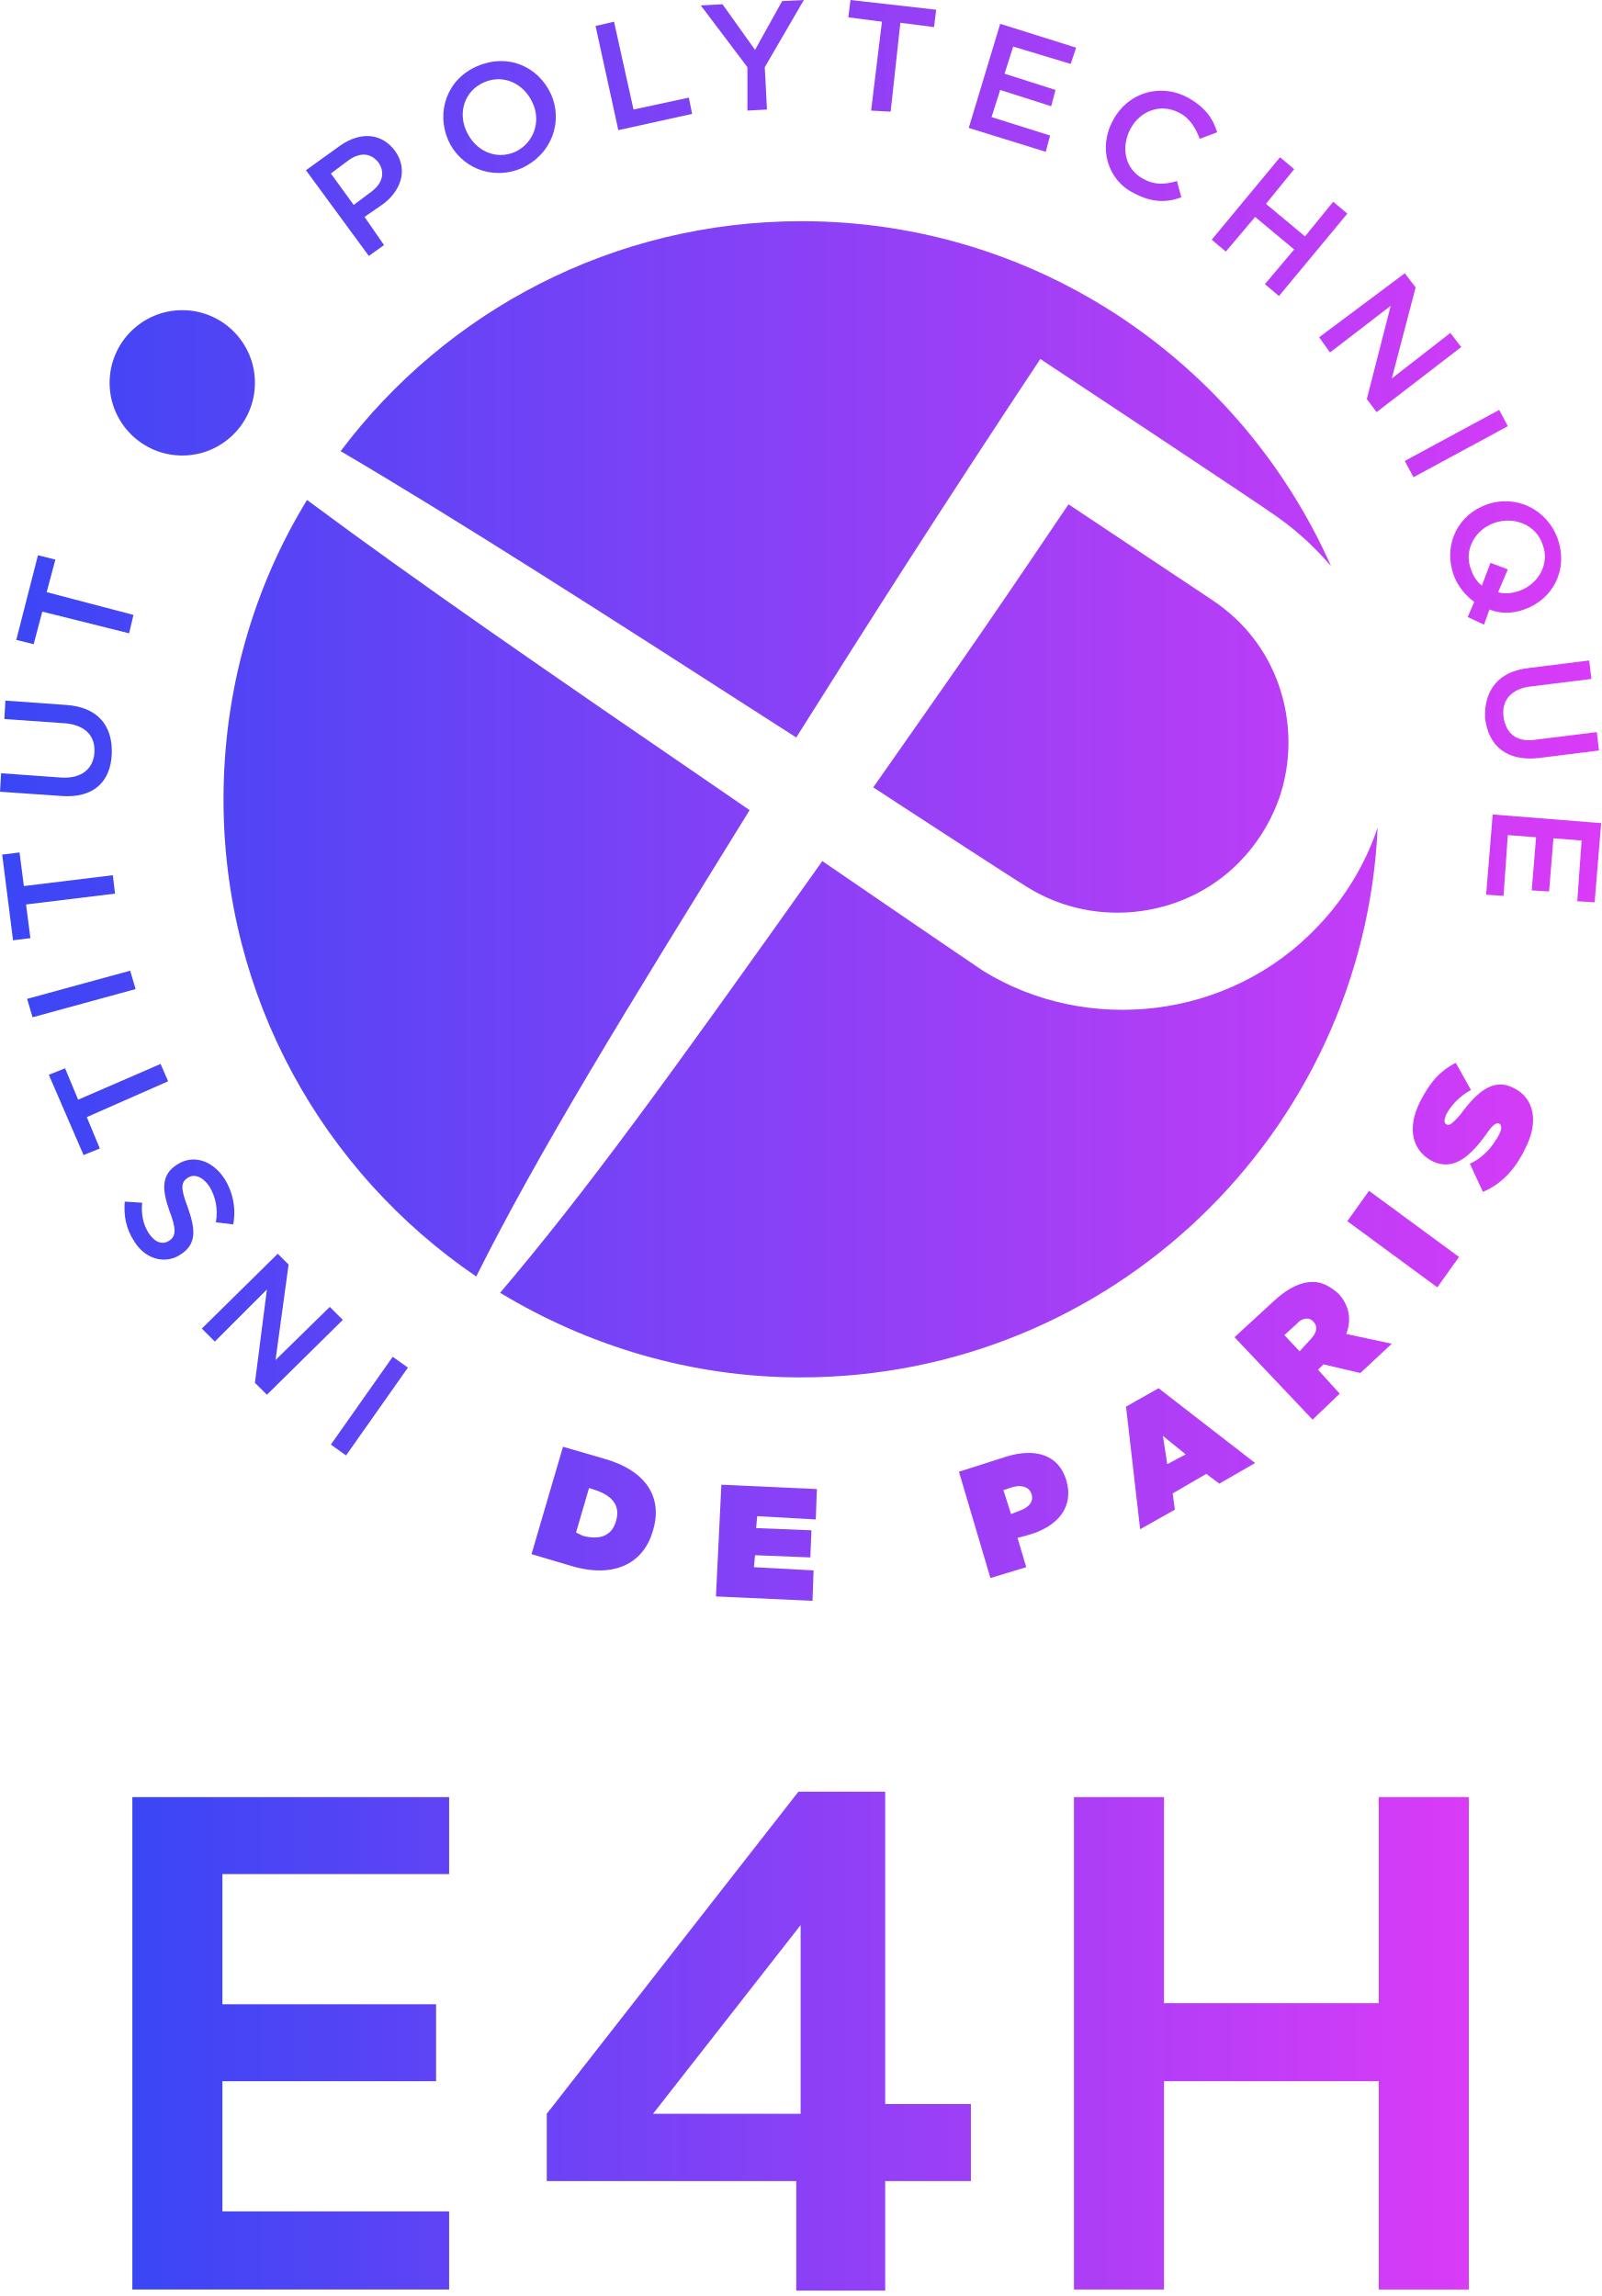
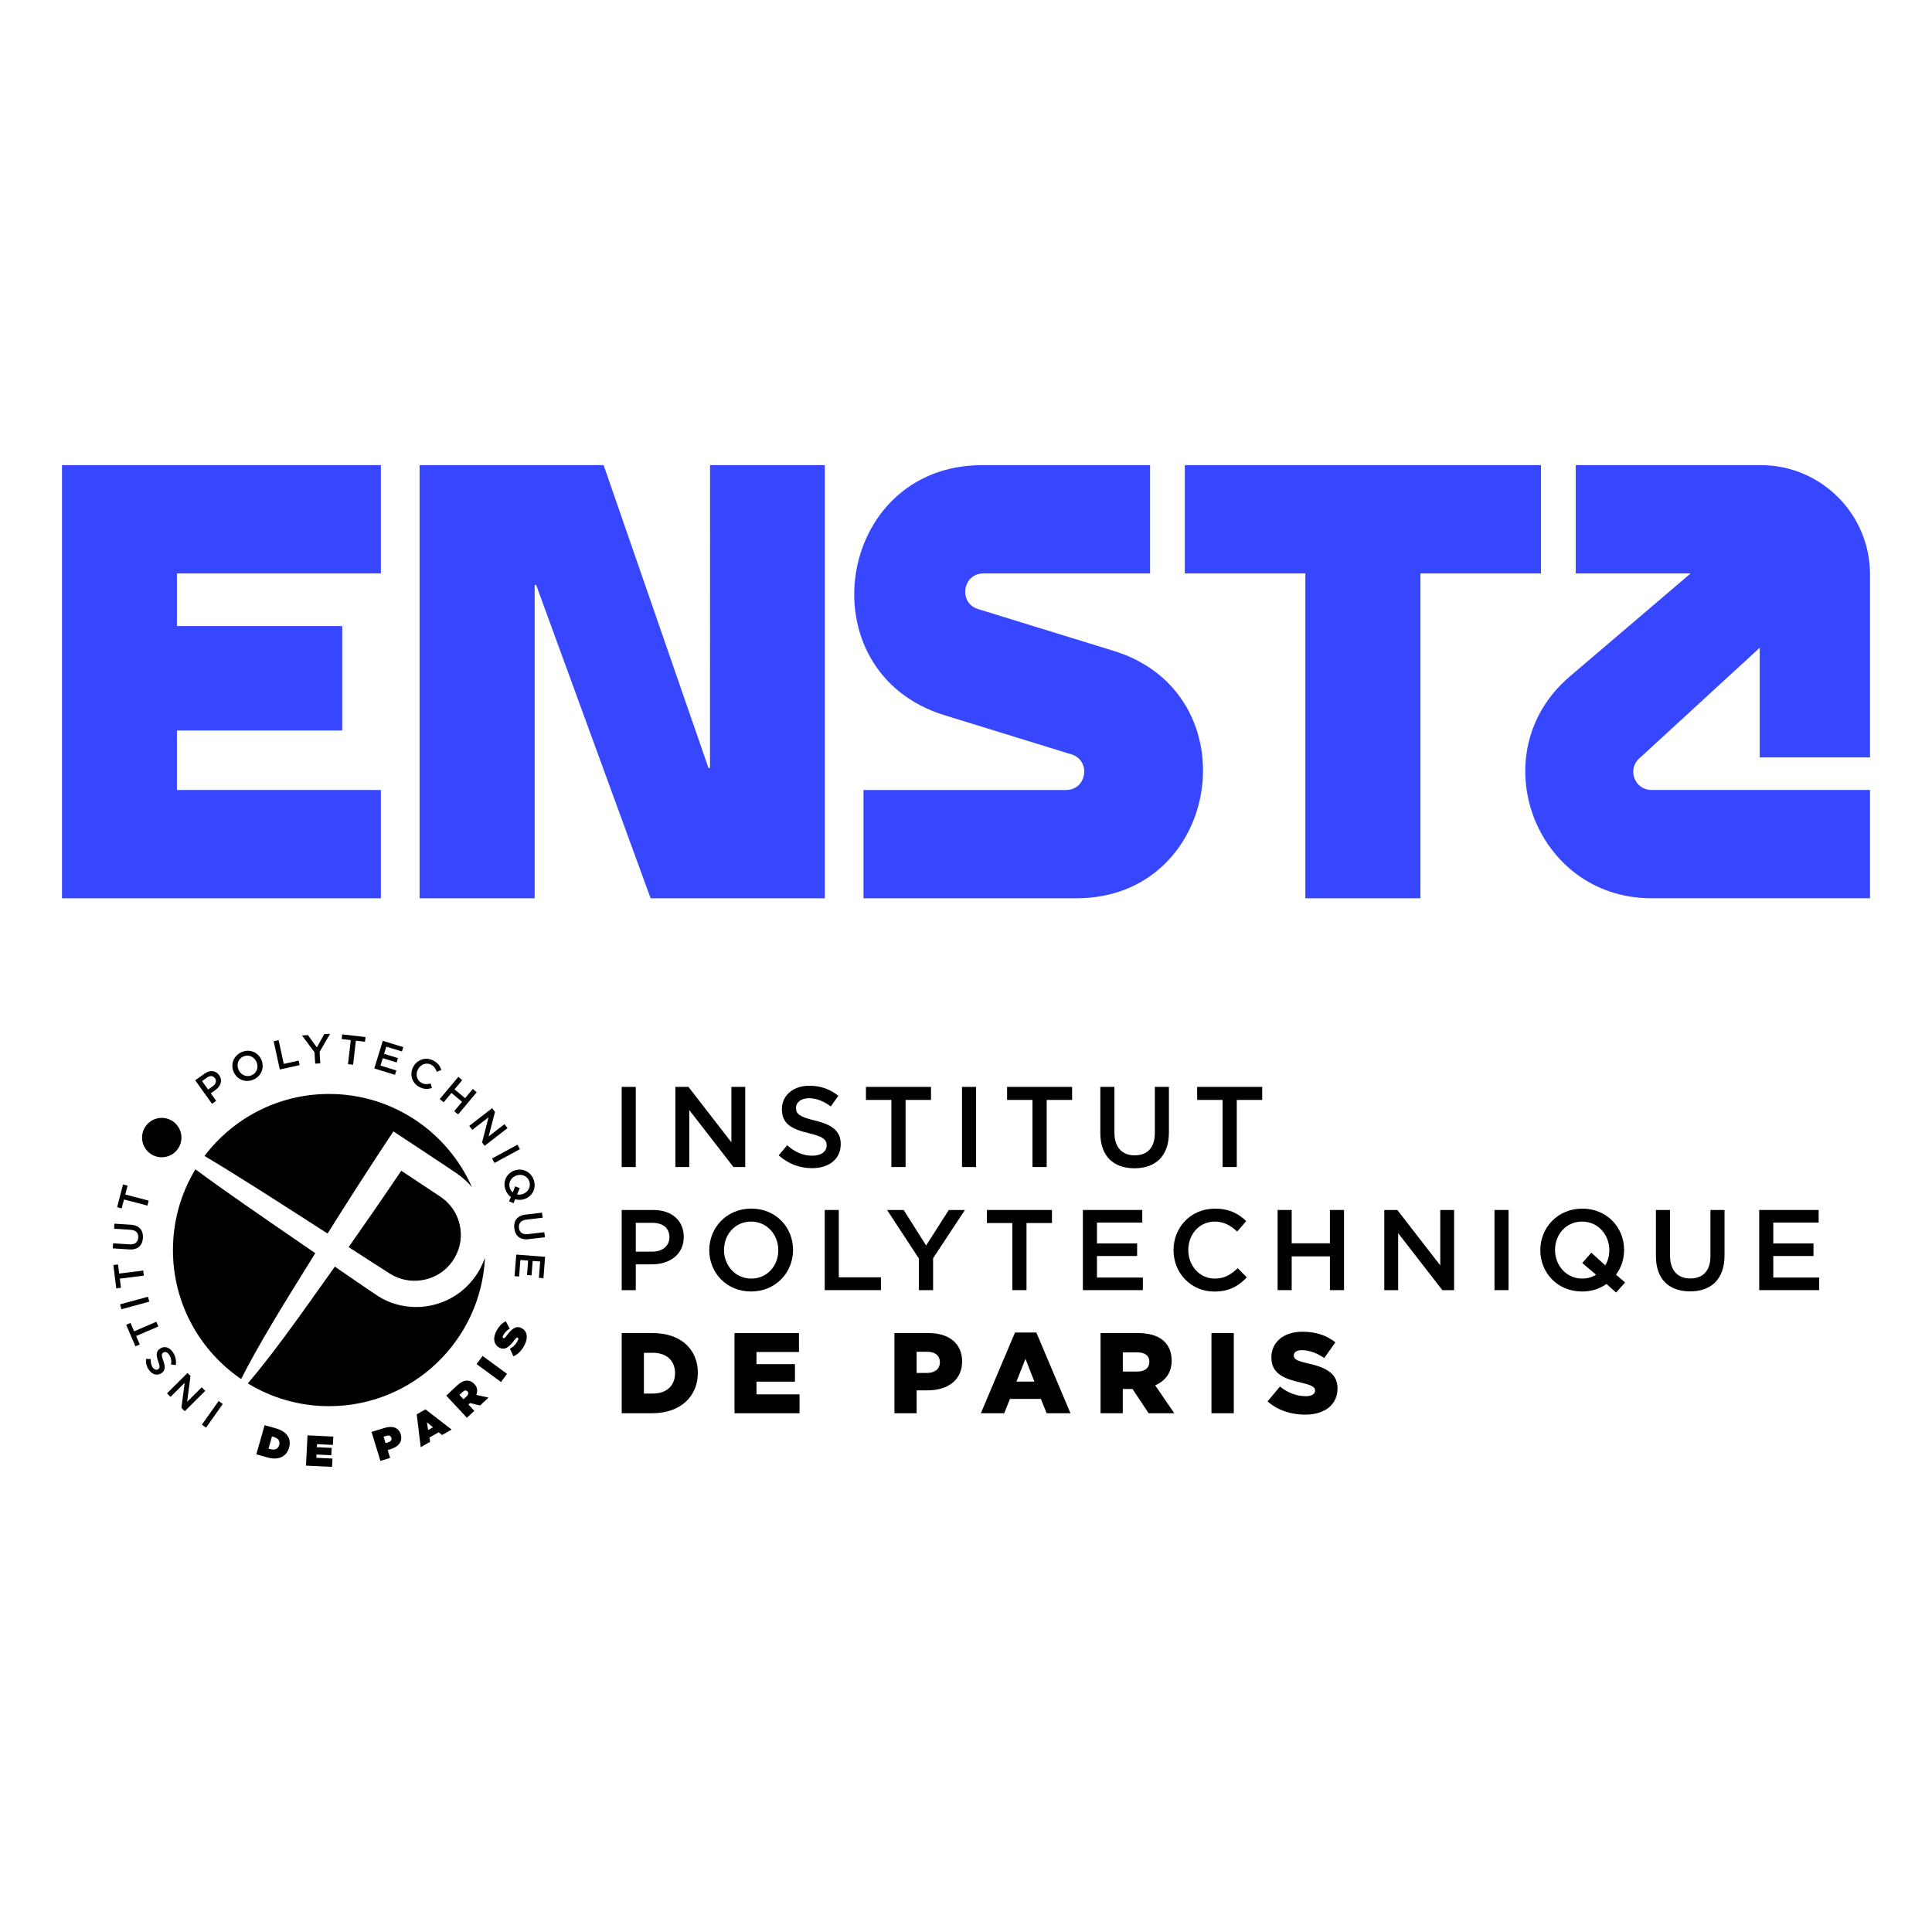
- <svg xmlns="http://www.w3.org/2000/svg" xmlns:xlink="http://www.w3.org/1999/xlink" width="39.054mm" height="56.012mm" viewBox="0 0 39.054 56.012" version="1.1" id="svg1" xml:space="preserve">
-   <defs id="defs1">
-     <linearGradient id="linearGradient8">
-       <stop style="stop-color:#3a46f5;stop-opacity:1;" offset="0" id="stop5" />
-       <stop style="stop-color:#da3bf7;stop-opacity:1;" offset="1" id="stop8" />
-     </linearGradient>
-     <linearGradient id="linearGradient1">
-       <stop style="stop-color:#3a46f5;stop-opacity:1;" offset="0" id="stop1" />
-       <stop style="stop-color:#da3bf7;stop-opacity:1;" offset="1" id="stop4" />
-     </linearGradient>
-     <linearGradient id="linearGradient2-1">
-       <stop style="stop-color:#170f39;stop-opacity:1;" offset="0" id="stop2" />
-       <stop style="stop-color:#3a46f5;stop-opacity:1;" offset="1" id="stop3" />
-     </linearGradient>
-     <linearGradient id="linearGradient7">
-       <stop style="stop-color:#3a46f5;stop-opacity:1;" offset="0" id="stop6" />
-       <stop style="stop-color:#da3bf7;stop-opacity:1;" offset="1" id="stop7" />
-     </linearGradient>
-     <linearGradient xlink:href="#linearGradient1" id="linearGradient4" x1="-545.171" y1="110.487" x2="-397.567" y2="110.487" gradientUnits="userSpaceOnUse" />
-     <linearGradient xlink:href="#linearGradient8" id="linearGradient5" x1="-584.32" y1="250.887" x2="-461.117" y2="250.887" gradientUnits="userSpaceOnUse" />
-   </defs>
-   <g id="g1" transform="matrix(0.2645833,0,0,0.2645833,157.8294,-16.5862)">
-     <g id="g2" transform="translate(-51.34934,26)" style="fill:url(#linearGradient4);fill-opacity:1">
-       <path id="path1" d="m -476.067,111.385 c -20,-13.697 -30.703,-21.099 -40.801,-28.599 -4.901,8 -7.699,17.5 -7.699,27.599 0,18.303 9.199,34.401 23.297,44 5.801,-11.599 13.703,-24.401 25.203,-43 z" style="fill:url(#linearGradient4);fill-opacity:1;fill-rule:nonzero;stroke:none;stroke-width:1.333" />
-       <path id="path2" d="m -423.671,122.083 c -8.197,8.704 -21.396,10 -30.896,4.105 -1.801,-1.204 -14.801,-10.105 -14.801,-10.105 -14.401,20.303 -21.803,30.501 -29.699,39.803 8.099,4.901 17.599,7.803 27.699,7.803 28.599,0 51.9,-22.5 53.197,-50.704 -1.099,3.303 -3,6.5 -5.5,9.099 z" style="fill:url(#linearGradient4);fill-opacity:1;fill-rule:nonzero;stroke:none;stroke-width:1.333" />
-       <path id="path3" d="m -433.468,91.984 c -1.801,-1.197 -13.203,-8.796 -13.203,-8.796 -9.297,13.796 -10.797,15.796 -18,26.099 0,0 12.401,8.099 14.203,9.197 6.401,4 15,2.803 20,-2.796 1.901,-2.104 3.297,-4.803 3.797,-7.605 1,-5.197 -0.599,-12 -6.797,-16.099 z" style="fill:url(#linearGradient4);fill-opacity:1;fill-rule:nonzero;stroke:none;stroke-width:1.333" />
-       <path id="path4" d="m -471.77,104.688 c 6.801,-10.803 12.901,-20.401 22.5,-34.901 0,0 20.099,13.296 21.901,14.599 2.099,1.5 3.599,3 4.9,4.5 -8.301,-18.697 -27,-31.803 -48.801,-31.803 -17.401,0 -32.797,8.303 -42.5,21.204 10.703,6.297 23.5,14.5 42,26.401 z" style="fill:url(#linearGradient4);fill-opacity:1;fill-rule:nonzero;stroke:none;stroke-width:1.333" />
-       <path id="path5" d="m -521.671,71.984 c 0,3.704 -3,6.704 -6.697,6.704 -3.699,0 -6.699,-3 -6.699,-6.704 0,-3.697 3,-6.697 6.699,-6.697 3.697,0 6.697,3 6.697,6.697 z" style="fill:url(#linearGradient4);fill-opacity:1;fill-rule:nonzero;stroke:none;stroke-width:1.333" />
-       <path id="path6" d="m -516.968,52.385 3.199,-2.303 c 1.901,-1.296 3.801,-1.099 5,0.501 1.301,1.801 0.5,3.801 -1.199,5 l -1.599,1.104 1.797,2.599 -1.401,1 z m 6,2 c 1.1,-0.801 1.297,-1.801 0.699,-2.697 -0.699,-0.901 -1.699,-1 -2.797,-0.204 l -1.604,1.204 2.104,2.896 z" style="fill:url(#linearGradient4);fill-opacity:1;fill-rule:nonzero;stroke:none;stroke-width:1.333" />
-       <path id="path7" d="m -503.868,49.584 c -1.1,-2.6 -0.1,-5.6 2.697,-6.797 2.803,-1.203 5.604,0 6.803,2.599 1.099,2.5 0.099,5.5 -2.699,6.803 -2.801,1.197 -5.703,-0.105 -6.801,-2.604 z m 7.801,-3.396 c -0.801,-1.803 -2.703,-2.704 -4.5,-1.901 -1.801,0.796 -2.401,2.796 -1.604,4.5 0.803,1.797 2.703,2.697 4.5,1.901 1.703,-0.803 2.401,-2.803 1.604,-4.5 z" style="fill:url(#linearGradient4);fill-opacity:1;fill-rule:nonzero;stroke:none;stroke-width:1.333" />
-       <path id="path8" d="m -490.27,39.083 1.703,-0.395 1.797,8.099 5.099,-1.099 0.303,1.5 -6.803,1.5 z" style="fill:url(#linearGradient4);fill-opacity:1;fill-rule:nonzero;stroke:none;stroke-width:1.333" />
-       <path id="path9" d="m -476.27,42.885 -4.297,-5.697 2,-0.105 3,4.204 2.5,-4.5 2,-0.099 -3.604,6.197 0.203,3.901 -1.801,0.099 z" style="fill:url(#linearGradient4);fill-opacity:1;fill-rule:nonzero;stroke:none;stroke-width:1.333" />
-       <path id="path10" d="m -463.868,38.688 -3.1,-0.401 0.199,-1.599 7.901,0.896 -0.199,1.604 -3.104,-0.401 -0.896,8.197 -1.801,-0.099 z" style="fill:url(#linearGradient4);fill-opacity:1;fill-rule:nonzero;stroke:none;stroke-width:1.333" />
-       <path id="path11" d="m -452.968,38.885 7,2.197 -0.5,1.501 -5.301,-1.6 -0.797,2.5 4.699,1.5 -0.401,1.5 -4.699,-1.5 -0.801,2.5 5.401,1.704 -0.401,1.5 -7.099,-2.204 z" style="fill:url(#linearGradient4);fill-opacity:1;fill-rule:nonzero;stroke:none;stroke-width:1.333" />
-       <path id="path12" d="m -442.567,47.787 c 1.297,-2.5 4.297,-3.5 6.896,-2.099 1.604,0.896 2.303,1.896 2.703,3.197 l -1.599,0.599 c -0.401,-1 -0.901,-1.9 -1.901,-2.401 -1.703,-0.895 -3.599,-0.197 -4.5,1.501 -0.9,1.703 -0.5,3.703 1.199,4.604 1.099,0.599 2,0.5 3.099,0.197 l 0.401,1.5 c -1.401,0.5 -2.699,0.5 -4.401,-0.401 -2.396,-1.197 -3.297,-4.197 -1.896,-6.697 z" style="fill:url(#linearGradient4);fill-opacity:1;fill-rule:nonzero;stroke:none;stroke-width:1.333" />
-       <path id="path13" d="m -427.171,51.188 1.303,1.099 -2.6,3.197 3.6,3 2.599,-3.197 1.301,1.099 -6.301,7.599 -1.297,-1.099 2.699,-3.197 -3.6,-3 -2.703,3.197 -1.297,-1.099 z" style="fill:url(#linearGradient4);fill-opacity:1;fill-rule:nonzero;stroke:none;stroke-width:1.333" />
-       <path id="path14" d="m -415.671,61.885 1,1.303 -2.197,8.396 5.4,-4.199 1,1.303 -7.801,6 -0.901,-1.204 2.203,-8.599 -5.599,4.303 -1,-1.401 z" style="fill:url(#linearGradient4);fill-opacity:1;fill-rule:nonzero;stroke:none;stroke-width:1.333" />
-       <path id="path15" d="m -406.968,74.484 0.797,1.5 -8.697,4.704 -0.803,-1.5 z" style="fill:url(#linearGradient4);fill-opacity:1;fill-rule:nonzero;stroke:none;stroke-width:1.333" />
-       <path id="path16" d="m -409.27,92.188 c -0.797,-0.604 -1.5,-1.401 -1.901,-2.5 -1,-2.901 0.5,-5.605 3.104,-6.5 2.599,-0.901 5.5,0.396 6.5,3.197 1,2.901 -0.5,5.599 -3.104,6.5 -1.099,0.401 -2.197,0.401 -3.197,0 l -0.5,1.401 -1.5,-0.703 z m 0.703,-1.5 0.797,-2.104 1.599,0.604 -0.896,2.099 c 0.599,0.197 1.297,0.099 1.896,-0.099 1.803,-0.604 2.901,-2.5 2.203,-4.303 -0.599,-1.803 -2.599,-2.599 -4.4,-2 -1.803,0.599 -2.901,2.5 -2.199,4.303 0.199,0.599 0.5,1.099 1,1.5 z" style="fill:url(#linearGradient4);fill-opacity:1;fill-rule:nonzero;stroke:none;stroke-width:1.333" />
-       <path id="path17" d="m -404.27,98.287 5.599,-0.703 0.203,1.703 -5.599,0.697 c -1.801,0.204 -2.703,1.303 -2.5,2.803 0.199,1.5 1.199,2.401 3,2.099 l 5.599,-0.697 0.199,1.697 -5.599,0.699 c -2.901,0.301 -4.6,-1.1 -4.901,-3.699 -0.099,-2.5 1.203,-4.301 4,-4.599 z" style="fill:url(#linearGradient4);fill-opacity:1;fill-rule:nonzero;stroke:none;stroke-width:1.333" />
-       <path id="path18" d="m -397.567,112.584 -0.604,7.301 -1.599,-0.099 0.401,-5.599 -2.6,-0.204 -0.4,4.901 -1.6,-0.099 0.401,-4.901 -2.604,-0.197 -0.396,5.599 -1.604,-0.099 0.604,-7.401 z" style="fill:url(#linearGradient4);fill-opacity:1;fill-rule:nonzero;stroke:none;stroke-width:1.333" />
-       <path id="path19" d="m -513.27,170.885 -1.401,-1 5.703,-8.099 1.401,1 z" style="fill:url(#linearGradient4);fill-opacity:1;fill-rule:nonzero;stroke:none;stroke-width:1.333" />
-       <path id="path20" d="m -520.567,165.287 -1.104,-1.099 1.104,-8.604 -4.801,4.801 -1.199,-1.197 7,-6.901 1,1 -1.203,8.796 5,-4.895 1.203,1.197 z" style="fill:url(#linearGradient4);fill-opacity:1;fill-rule:nonzero;stroke:none;stroke-width:1.333" />
-       <path id="path21" d="m -523.671,149.584 -1.599,-0.199 c 0.203,-1.197 0,-2.303 -0.599,-3.303 -0.6,-0.895 -1.401,-1.197 -2,-0.796 -0.6,0.401 -0.699,0.901 0,2.697 0.697,2 0.9,3.401 -0.699,4.401 -1.401,0.901 -3.203,0.401 -4.203,-1.197 -0.797,-1.204 -1,-2.401 -0.901,-3.704 l 1.604,0.1 c -0.104,1.104 0.099,2 0.599,2.801 0.6,0.901 1.297,1.099 1.901,0.697 0.599,-0.395 0.699,-1 0,-2.796 -0.703,-2 -0.703,-3.303 0.699,-4.204 1.5,-1 3.301,-0.395 4.4,1.303 0.699,1.099 1.1,2.599 0.797,4.199 z" style="fill:url(#linearGradient4);fill-opacity:1;fill-rule:nonzero;stroke:none;stroke-width:1.333" />
-       <path id="path22" d="m -537.171,139.688 1.203,2.896 -1.5,0.604 -3.203,-7.401 1.5,-0.599 1.203,2.895 7.6,-3.296 0.697,1.599 z" style="fill:url(#linearGradient4);fill-opacity:1;fill-rule:nonzero;stroke:none;stroke-width:1.333" />
-       <path id="path23" d="m -542.171,130.484 -0.5,-1.697 9.5,-2.599 0.5,1.697 z" style="fill:url(#linearGradient4);fill-opacity:1;fill-rule:nonzero;stroke:none;stroke-width:1.333" />
-       <path id="path24" d="m -542.77,120.083 0.401,3.105 -1.6,0.197 -1,-7.901 1.6,-0.197 0.4,3.099 8.199,-1 0.203,1.697 z" style="fill:url(#linearGradient4);fill-opacity:1;fill-rule:nonzero;stroke:none;stroke-width:1.333" />
-       <path id="path25" d="m -539.468,110.083 -5.703,-0.395 0.104,-1.704 5.599,0.401 c 1.797,0.099 2.901,-0.801 3,-2.303 0.1,-1.499 -0.801,-2.499 -2.599,-2.697 l -5.703,-0.401 0.099,-1.697 5.604,0.401 c 2.896,0.197 4.297,1.896 4.199,4.5 -0.1,2.599 -1.699,4.099 -4.6,3.895 z" style="fill:url(#linearGradient4);fill-opacity:1;fill-rule:nonzero;stroke:none;stroke-width:1.333" />
-       <path id="path26" d="m -541.27,93.083 -0.797,3 -1.604,-0.395 2,-7.803 1.604,0.401 -0.801,3 8,2.099 -0.401,1.697 z" style="fill:url(#linearGradient4);fill-opacity:1;fill-rule:nonzero;stroke:none;stroke-width:1.333" />
-       <path id="path27" d="m -493.27,170.083 3.801,1.105 c 3.901,1.099 5.401,3.599 4.5,6.599 -0.801,2.901 -3.4,4.5 -7.5,3.296 l -3.703,-1.099 z m 1.801,8.204 c 1.5,0.401 2.699,0.099 3.1,-1.401 0.4,-1.401 -0.401,-2.301 -1.901,-2.803 l -0.599,-0.197 -1.199,4.099 z" style="fill:url(#linearGradient4);fill-opacity:1;fill-rule:nonzero;stroke:none;stroke-width:1.333" />
-       <path id="path28" d="m -478.671,173.584 8.803,0.4 -0.1,2.803 -5.4,-0.303 -0.1,1.1 5.1,0.203 -0.1,2.5 -5.099,-0.204 -0.104,1.105 5.5,0.296 -0.099,2.803 -8.901,-0.401 z" style="fill:url(#linearGradient4);fill-opacity:1;fill-rule:nonzero;stroke:none;stroke-width:1.333" />
-       <path id="path29" d="m -456.77,172.385 4.401,-1.401 c 2.599,-0.796 4.801,-0.197 5.5,2.204 0.697,2.396 -0.699,4.197 -3.401,5 l -1.099,0.296 0.801,2.704 -3.301,1 z m 5.599,3.599 c 0.803,-0.296 1.303,-0.796 1.104,-1.5 -0.203,-0.697 -0.901,-0.9 -1.703,-0.697 l -0.901,0.296 0.703,2.204 z" style="fill:url(#linearGradient4);fill-opacity:1;fill-rule:nonzero;stroke:none;stroke-width:1.333" />
-       <path id="path30" d="m -441.368,166.385 3,-1.697 8.9,6.896 -3.301,1.9 -1.199,-0.9 -3.099,1.801 0.199,1.5 -3.199,1.803 z m 5.5,4.401 -2.1,-1.704 0.401,2.605 z" style="fill:url(#linearGradient4);fill-opacity:1;fill-rule:nonzero;stroke:none;stroke-width:1.333" />
-       <path id="path31" d="m -431.368,159.984 3.697,-3.4 c 1.303,-1.199 2.5,-1.699 3.5,-1.699 0.901,0 1.604,0.401 2.401,1.099 1,1.099 1.203,2.401 0.703,3.704 l 4.199,0.896 -2.901,2.703 -3.401,-0.803 -0.5,0.5 2,2.204 -2.5,2.396 z m 7,0.204 c 0.599,-0.604 0.697,-1.204 0.301,-1.604 -0.401,-0.501 -1.104,-0.396 -1.604,0.203 l -1.099,1 1.401,1.5 z" style="fill:url(#linearGradient4);fill-opacity:1;fill-rule:nonzero;stroke:none;stroke-width:1.333" />
-       <path id="path32" d="m -420.968,149.287 2,-2.803 8.297,6.1 -2,2.801 z" style="fill:url(#linearGradient4);fill-opacity:1;fill-rule:nonzero;stroke:none;stroke-width:1.333" />
-       <path id="path33" d="m -408.468,146.584 -1.203,-2.6 c 1.303,-0.599 2.104,-1.599 2.703,-2.697 0.297,-0.599 0.199,-0.901 0,-1 -0.301,-0.099 -0.599,0.099 -1.203,1 -1.396,1.901 -2.896,3.401 -4.896,2.5 -1.801,-0.901 -2.5,-2.901 -1.203,-5.5 0.901,-1.803 1.901,-2.901 3.301,-3.599 l 1.401,2.5 c -1.104,0.599 -1.901,1.5 -2.301,2.296 -0.199,0.5 -0.199,0.803 0.099,0.901 0.203,0.099 0.5,-0.099 1.203,-0.901 1.599,-2.197 3.099,-3.401 4.896,-2.5 1.901,0.901 2.401,3.099 1.104,5.6 -0.901,1.9 -2.203,3.301 -3.901,4 z" style="fill:url(#linearGradient4);fill-opacity:1;fill-rule:nonzero;stroke:none;stroke-width:1.333" />
-     </g>
-     <g id="g3" style="fill:url(#linearGradient5);fill-opacity:1;stroke:none;stroke-opacity:1">
-       <path id="path34" d="m -584.32,273.788 v -45.401 h 29.203 v 7.099 h -20.9 v 12 h 19.697 v 7.099 h -19.697 v 12 h 20.9 v 7.204 z" style="fill:url(#linearGradient5);fill-opacity:1;fill-rule:nonzero;stroke:none;stroke-width:1;stroke-linecap:butt;stroke-linejoin:miter;stroke-miterlimit:10;stroke-dasharray:none;stroke-opacity:1" />
-       <path id="path35" d="m -522.918,227.887 h 8 v 28.803 h 7.901 v 7.099 h -7.901 v 10.099 h -8.199 v -10.099 h -23 v -6.204 z m 0.203,12.303 -13.604,17.395 h 13.604 z" style="fill:url(#linearGradient5);fill-opacity:1;fill-rule:nonzero;stroke:none;stroke-width:1;stroke-linecap:butt;stroke-linejoin:miter;stroke-miterlimit:10;stroke-dasharray:none;stroke-opacity:1" />
-       <path id="path36" d="m -497.517,228.387 h 8.301 v 19 h 19.797 v -19 h 8.301 v 45.401 h -8.301 v -19.204 h -19.797 v 19.204 h -8.301 z" style="fill:url(#linearGradient5);fill-opacity:1;fill-rule:nonzero;stroke:none;stroke-width:1;stroke-linecap:butt;stroke-linejoin:miter;stroke-miterlimit:10;stroke-dasharray:none;stroke-opacity:1" />
+ <svg xmlns="http://www.w3.org/2000/svg" width="210mm" height="210mm" viewBox="0 0 210 210" version="1.1" id="svg1">
+   <defs id="defs1" />
+   <g id="layer1">
+     <g id="g1" transform="translate(-1.643258,4.478715)">
+       <g id="g3" transform="matrix(0.2161942,0,0,0.2161942,-38.61761,-0.972645)">
+         <polygon class="cls-1" points="358.28,298.55 275.18,298.55 275.18,272.07 377.72,272.07 377.72,217.63 217.39,217.63 217.39,435.41 377.72,435.41 377.72,380.97 275.18,380.97 275.18,351.05 358.28,351.05 " id="polygon1" style="fill:#3746ff" />
+         <path class="cls-1" d="m 543.22,217.63 c 0,0 -0.05,150.04 -0.04,152.31 h -0.74 L 489.71,217.63 h -92.53 v 217.78 h 57.86 V 277.88 h 0.75 l 57.55,157.53 h 87.58 V 217.63 Z" id="path1" style="fill:#3746ff" />
+         <path class="cls-1" d="M 727.4,435.41 H 620.37 v -54.44 h 101.8 c 10.52,0 12.76,-14.83 2.7,-17.93 L 661.14,343.39 C 590.59,321.64 606.27,217.64 680.1,217.64 h 84.35 v 54.44 h -83.77 c -10.52,0 -12.76,14.83 -2.7,17.93 l 68.16,21.01 c 69.75,21.5 54.25,124.39 -18.74,124.39 z" id="path2" style="fill:#3746ff" />
+         <path class="cls-1" d="M 1126.41,364.57 V 272.6 c 0,-30.36 -24.61,-54.97 -54.97,-54.97 h -92.97 v 54.44 h 57.77 l -60.79,51.83 c -44.79,38.19 -17.78,111.5 41.08,111.5 h 109.88 v -54.44 h -109.9 c -8.31,0 -12.29,-10.2 -6.17,-15.82 l 60.63,-55.69 v 55.12 z" id="path3" style="fill:#3746ff" />
+         <polygon class="cls-1" points="781.91,272.07 842.51,272.07 842.51,435.41 900.37,435.41 900.37,272.07 960.97,272.07 960.97,217.63 781.91,217.63 " id="polygon3" style="fill:#3746ff" />
+       </g>
+       <g id="g39" transform="matrix(0.2161942,0,0,0.2161942,-257.3521,60.84906)">
+         <path d="m 1356.49,327.9 c -29.48,-20.28 -45.36,-31.11 -60.26,-42.18 -7.17,11.85 -11.3,25.74 -11.3,40.6 0,26.95 13.59,50.72 34.28,64.84 8.62,-16.99 20.21,-35.92 37.28,-63.27" id="path4" />
+         <path d="m 1433.68,343.56 c -12.14,12.88 -31.58,14.78 -45.49,6 -2.69,-1.69 -21.86,-14.91 -21.86,-14.91 -21.18,29.92 -32.06,44.95 -43.76,58.7 11.9,7.27 25.88,11.46 40.84,11.46 42.09,0 76.43,-33.12 78.4,-74.71 -1.71,5 -4.51,9.65 -8.13,13.46" id="path5" />
+         <path d="m 1419.17,299.35 c -2.62,-1.72 -19.44,-12.91 -19.44,-12.91 -13.78,20.32 -15.94,23.3 -26.48,38.39 0,0 18.31,11.85 20.95,13.48 9.48,5.85 22.05,4.1 29.43,-4.12 2.85,-3.16 4.86,-7.07 5.64,-11.21 1.47,-7.63 -0.96,-17.62 -10.1,-23.64" id="path6" />
+         <path d="m 1362.67,318.01 c 9.96,-15.86 18.95,-30 33.09,-51.36 0,0 29.66,19.56 32.3,21.44 3.13,2.22 5.38,4.45 7.19,6.61 -12.17,-27.6 -39.74,-46.86 -71.84,-46.86 -25.57,0 -48.28,12.24 -62.62,31.17 15.8,9.37 34.68,21.51 61.88,39" id="path7" />
+         <path d="m 1289.2,269.81 c 0.02,-5.46 -4.4,-9.92 -9.87,-9.94 -5.46,-0.02 -9.91,4.4 -9.93,9.87 -0.02,5.47 4.4,9.91 9.86,9.93 5.47,0.02 9.92,-4.4 9.94,-9.86" id="path8" />
+         <path d="m 1296.14,240.96 4.67,-3.33 c 2.76,-1.97 5.62,-1.64 7.32,0.74 l 0.02,0.03 c 1.89,2.66 0.76,5.56 -1.85,7.42 l -2.35,1.68 2.71,3.8 -2.08,1.49 -8.46,-11.83 z m 8.89,2.94 c 1.57,-1.12 1.92,-2.7 1.04,-3.94 l -0.02,-0.03 c -0.99,-1.39 -2.51,-1.4 -4.06,-0.29 l -2.41,1.73 3.04,4.26 z" id="path9" />
+         <path d="m 1315.48,236.81 -0.02,-0.03 c -1.65,-3.74 -0.15,-8.16 3.94,-9.96 4.08,-1.81 8.3,0.03 9.95,3.77 l 0.02,0.04 c 1.66,3.74 0.16,8.16 -3.93,9.96 -4.08,1.81 -8.3,-0.03 -9.96,-3.78 m 11.46,-5.06 -0.02,-0.04 c -1.14,-2.58 -3.97,-3.9 -6.61,-2.73 -2.64,1.16 -3.55,4.09 -2.41,6.67 l 0.02,0.04 c 1.14,2.58 3.97,3.89 6.61,2.73 2.64,-1.17 3.55,-4.09 2.41,-6.67" id="path10" />
+         <polygon points="1335.55,221.32 1338.04,220.77 1340.66,232.71 1348.12,231.07 1348.63,233.34 1338.66,235.53 " id="polygon10" />
+         <polygon points="1356.1,226.88 1349.82,218.43 1352.82,218.25 1357.27,224.44 1361,217.77 1363.92,217.6 1358.67,226.67 1359.01,232.45 1356.44,232.6 " id="polygon11" />
+         <polygon points="1370.03,217.88 1381.75,219.23 1381.48,221.58 1376.9,221.05 1375.5,233.14 1372.94,232.85 1374.34,220.76 1369.77,220.23 " id="polygon12" />
+         <polygon points="1397.39,232 1390.41,229.85 1389.27,233.58 1397.23,236.03 1396.56,238.22 1386.16,235.02 1390.42,221.13 1400.73,224.28 1400.06,226.47 1392.19,224.06 1391.08,227.67 1398.05,229.81 " id="polygon13" />
+         <path d="m 1405.76,234.19 0.02,-0.03 c 1.96,-3.64 6.29,-5.15 10.17,-3.06 2.36,1.28 3.34,2.87 3.93,4.69 l -2.34,0.89 c -0.51,-1.5 -1.26,-2.73 -2.73,-3.52 -2.44,-1.32 -5.31,-0.27 -6.65,2.24 l -0.02,0.03 c -1.35,2.5 -0.68,5.51 1.77,6.83 1.57,0.85 2.92,0.75 4.57,0.32 l 0.66,2.25 c -2.09,0.66 -4.02,0.76 -6.41,-0.54 -3.73,-2.01 -4.94,-6.41 -2.96,-10.09" id="path13" />
+         <polygon points="1428.31,258.13 1426.35,256.48 1430.28,251.78 1424.96,247.32 1421.03,252.03 1419.07,250.39 1428.41,239.24 1430.37,240.88 1426.49,245.51 1431.8,249.96 1435.69,245.34 1437.65,246.97 " id="polygon14" />
+         <polygon points="1435.43,265.88 1433.89,263.89 1445.39,254.99 1446.84,256.86 1443.66,269.17 1451.6,263.03 1453.14,265.01 1441.65,273.9 1440.34,272.22 1443.61,259.55 " id="polygon15" />
+         <rect x="1445.13" y="276.76" width="14.53" height="2.56" transform="rotate(-28.48,1452.174,278.046)" id="rect15" />
+         <path d="m 1454.82,299.64 c -1.22,-0.87 -2.18,-2.13 -2.74,-3.73 -1.45,-4.23 0.74,-8.28 4.62,-9.6 l 0.04,-0.02 c 3.87,-1.33 8.13,0.55 9.58,4.77 1.46,4.22 -0.74,8.27 -4.61,9.59 l -0.03,0.02 c -1.55,0.53 -3.2,0.55 -4.7,0.06 l -0.8,2.03 -2.26,-0.96 0.91,-2.16 z m 0.98,-2.33 1.2,-3.04 2.3,0.94 -1.34,3.12 c 0.88,0.23 1.85,0.16 2.81,-0.17 h 0.04 c 2.67,-0.94 4.22,-3.64 3.29,-6.37 -0.94,-2.73 -3.77,-3.89 -6.45,-2.97 l -0.04,0.02 c -2.67,0.91 -4.22,3.62 -3.29,6.35 0.31,0.91 0.84,1.62 1.48,2.13" id="path15" />
+         <path d="m 1462.18,308.5 8.31,-0.98 0.3,2.54 -8.21,0.96 c -2.68,0.31 -3.96,1.87 -3.69,4.14 0.27,2.25 1.78,3.47 4.45,3.16 l 8.31,-0.98 0.29,2.54 -8.18,0.96 c -4.31,0.51 -6.76,-1.68 -7.21,-5.45 -0.44,-3.75 1.44,-6.4 5.63,-6.89" id="path16" />
+         <polygon points="1462.94,338.89 1463.5,331.61 1459.61,331.31 1458.97,339.62 1456.69,339.45 1457.53,328.59 1472.03,329.71 1471.2,340.46 1468.92,340.28 1469.55,332.08 1465.78,331.79 1465.22,339.06 " id="polygon16" />
+         <rect x="1297.46" y="407.63" width="14.55" height="2.56" transform="rotate(-54.66,1304.734,408.908)" id="rect16" />
+         <polygon points="1299.4,395.32 1301.17,397.1 1290.86,407.34 1289.19,405.66 1290.83,393.05 1283.7,400.14 1281.93,398.36 1292.24,388.11 1293.75,389.63 1292.06,402.61 " id="polygon17" />
+         <path d="m 1286.36,384.14 -2.37,-0.28 c 0.24,-1.82 0.05,-3.36 -0.95,-4.87 -0.87,-1.32 -2.02,-1.75 -2.94,-1.14 l -0.03,0.02 c -0.87,0.57 -1.02,1.36 -0.05,3.96 1.08,2.99 1.28,4.96 -0.96,6.43 l -0.03,0.02 c -2.09,1.37 -4.67,0.58 -6.26,-1.83 -1.17,-1.77 -1.55,-3.52 -1.37,-5.41 l 2.37,0.08 c -0.1,1.63 0.19,3.01 0.92,4.11 0.82,1.25 1.94,1.56 2.74,1.03 l 0.03,-0.02 c 0.94,-0.62 0.99,-1.45 0.01,-4.14 -1.07,-2.97 -1.03,-4.92 0.99,-6.24 l 0.03,-0.02 c 2.27,-1.5 4.8,-0.6 6.48,1.95 1.22,1.86 1.73,4.04 1.39,6.35" id="path17" />
+         <polygon points="1266.06,374.71 1261.4,363.88 1263.58,362.94 1265.4,367.18 1276.58,362.37 1277.6,364.73 1266.42,369.54 1268.24,373.78 " id="polygon18" />
+         <rect x="1258.42" y="351.59" width="14.54" height="2.56" transform="rotate(-15.2,1265.934,352.901)" id="rect18" />
+         <polygon points="1256.43,345.56 1254.97,333.85 1257.32,333.56 1257.9,338.14 1269.98,336.63 1270.29,339.18 1258.21,340.69 1258.79,345.27 " id="polygon19" />
+         <path d="m 1263.05,326.01 -8.36,-0.54 0.17,-2.55 8.25,0.53 c 2.7,0.17 4.23,-1.13 4.38,-3.4 0.14,-2.26 -1.13,-3.74 -3.81,-3.91 l -8.35,-0.54 0.16,-2.55 8.23,0.53 c 4.33,0.27 6.35,2.87 6.11,6.65 -0.24,3.77 -2.57,6.04 -6.78,5.76" id="path19" />
+         <polygon points="1256.86,304.76 1259.82,293.34 1262.12,293.94 1260.96,298.4 1272.74,301.47 1272.09,303.96 1260.31,300.89 1259.15,305.35 " id="polygon20" />
+         <path d="m 1331.02,414.36 5.61,1.59 c 5.82,1.66 7.91,5.35 6.68,9.69 v 0.04 c -1.24,4.33 -5.09,6.57 -11.02,4.88 l -5.44,-1.55 4.16,-14.65 z m 2.76,12.01 c 2.24,0.64 3.95,0.12 4.55,-1.99 v -0.05 c 0.61,-2.11 -0.57,-3.44 -2.81,-4.08 l -0.81,-0.23 -1.74,6.12 z" id="path20" />
+         <polygon points="1364.55,429.47 1357.12,429.11 1357.03,430.76 1365.12,431.15 1364.92,435.33 1351.83,434.69 1352.58,419.47 1365.55,420.1 1365.35,424.28 1357.38,423.89 1357.29,425.43 1364.73,425.8 " id="polygon21" />
+         <path d="m 1384.79,417.74 6.56,-2 c 3.86,-1.18 7.04,-0.27 8.09,3.19 v 0.05 c 1.09,3.51 -1.02,6.2 -4.96,7.41 l -1.58,0.49 1.21,3.95 -4.88,1.49 -4.45,-14.56 z m 8.36,5.25 c 1.25,-0.38 1.91,-1.2 1.59,-2.24 l -0.02,-0.04 c -0.32,-1.06 -1.25,-1.36 -2.55,-0.96 l -1.33,0.4 0.99,3.24 1.31,-0.4 z" id="path21" />
+         <path d="m 1407.5,408.91 4.39,-2.5 13.16,10.17 -4.81,2.73 -1.71,-1.37 -4.64,2.63 0.33,2.17 -4.73,2.68 -2,-16.51 z m 8.15,6.51 -3.04,-2.52 0.62,3.9 2.42,-1.37 z" id="path22" />
+         <path d="m 1422.33,399.5 5.44,-5.08 c 1.97,-1.84 3.69,-2.52 5.2,-2.46 1.29,0.04 2.41,0.54 3.48,1.69 l 0.03,0.03 c 1.52,1.62 1.73,3.54 0.98,5.45 l 6.13,1.36 -4.25,3.97 -5.07,-1.22 -0.03,0.03 -0.76,0.71 2.97,3.18 -3.72,3.48 z m 10.28,0.32 c 0.89,-0.83 1.06,-1.73 0.42,-2.42 l -0.03,-0.03 c -0.67,-0.72 -1.55,-0.55 -2.41,0.25 l -1.62,1.52 2.04,2.18 1.61,-1.5 z" id="path23" />
+         <polygon points="1452.89,388.55 1449.88,392.66 1437.59,383.65 1440.6,379.54 " id="polygon23" />
+         <path d="m 1456.08,379.74 -1.73,-3.87 c 1.86,-0.94 3.16,-2.41 3.94,-4.01 0.4,-0.83 0.35,-1.28 -0.02,-1.46 l -0.03,-0.02 c -0.39,-0.19 -0.82,0.13 -1.83,1.46 -2.13,2.76 -4.31,5.04 -7.21,3.63 l -0.04,-0.02 c -2.6,-1.27 -3.63,-4.28 -1.79,-8.06 1.29,-2.64 2.87,-4.29 4.89,-5.27 l 2.01,3.74 c -1.57,0.83 -2.73,2.18 -3.35,3.45 -0.34,0.69 -0.25,1.11 0.08,1.28 l 0.04,0.02 c 0.37,0.18 0.79,-0.08 1.77,-1.39 2.35,-3.19 4.51,-5.04 7.27,-3.7 l 0.04,0.02 c 2.88,1.4 3.48,4.63 1.69,8.31 -1.35,2.78 -3.35,4.9 -5.72,5.9" id="path24" />
+         <rect x="1510.54" y="244.28" width="7.08" height="40.3" id="rect24" />
+         <polygon points="1544.51,284.58 1537.54,284.58 1537.54,244.28 1544.11,244.28 1565.69,272.14 1565.69,244.28 1572.66,244.28 1572.66,284.58 1566.73,284.58 1544.51,255.91 " id="polygon24" />
+         <path d="m 1607.72,261.2 c -7.71,-1.84 -9.55,-3.28 -9.55,-6.39 0,-2.65 2.42,-4.83 6.56,-4.83 3.69,0 7.31,1.44 10.93,4.14 l 3.8,-5.35 c -4.08,-3.29 -8.75,-5.07 -14.62,-5.07 -8,0 -13.76,4.83 -13.76,11.74 0,7.43 4.83,10.02 13.41,12.09 7.49,1.73 9.1,3.34 9.1,6.22 0,3.05 -2.77,5.13 -7.14,5.13 -5.01,0 -8.86,-1.91 -12.72,-5.25 l -4.26,5.07 c 4.83,4.31 10.65,6.45 16.81,6.45 8.46,0 14.39,-4.55 14.39,-12.09 0,-6.68 -4.43,-9.79 -12.95,-11.86" id="path25" />
+         <polygon points="1633.35,244.28 1666.05,244.28 1666.05,250.84 1653.27,250.84 1653.27,284.57 1646.13,284.57 1646.13,250.84 1633.35,250.84 " id="polygon25" />
+         <rect x="1681.64" y="244.28" width="7.08" height="40.3" id="rect25" />
+         <polygon points="1704.31,244.28 1737,244.28 1737,250.84 1724.22,250.84 1724.22,284.57 1717.08,284.57 1717.08,250.84 1704.31,250.84 " id="polygon26" />
+         <path d="m 1751.19,267.48 v -23.2 h 7.08 v 22.91 c 0,7.49 3.86,11.51 10.19,11.51 6.33,0 10.13,-3.8 10.13,-11.22 v -23.2 h 7.08 v 22.85 c 0,12.03 -6.79,18.07 -17.32,18.07 -10.53,0 -17.16,-6.04 -17.16,-17.73" id="path26" />
+         <polygon points="1799.87,244.28 1832.57,244.28 1832.57,250.84 1819.79,250.84 1819.79,284.57 1812.65,284.57 1812.65,250.84 1799.87,250.84 " id="polygon27" />
+         <path d="m 1526.44,306.17 h -15.89 v 40.3 h 7.08 v -12.96 h 8 c 8.87,0 16.12,-4.78 16.12,-13.81 0,-8.12 -5.93,-13.53 -15.31,-13.53 m -0.58,20.95 h -8.23 v -14.5 h 8.23 c 5.3,0 8.69,2.54 8.69,7.26 0,4.21 -3.34,7.25 -8.69,7.25" id="path27" />
+         <path d="m 1575.69,305.48 c -12.38,0 -21.12,9.55 -21.12,20.89 0,11.34 8.63,20.78 21.01,20.78 12.38,0 21.12,-9.55 21.12,-20.9 0,-11.35 -8.63,-20.78 -21.01,-20.78 m 0,35.19 c -8,0 -13.7,-6.57 -13.7,-14.39 0,-7.82 5.59,-14.27 13.59,-14.27 8,0 13.7,6.56 13.7,14.39 0,7.83 -5.59,14.28 -13.59,14.28" id="path28" />
+         <polygon points="1612.62,306.17 1619.7,306.17 1619.7,340.02 1640.88,340.02 1640.88,346.47 1612.62,346.47 " id="polygon28" />
+         <polygon points="1659.97,330.58 1643.97,306.17 1652.32,306.17 1663.6,324.02 1675,306.17 1683.11,306.17 1667.11,330.41 1667.11,346.47 1659.97,346.47 " id="polygon29" />
+         <polygon points="1694.16,306.17 1726.86,306.17 1726.86,312.73 1714.07,312.73 1714.07,346.47 1706.94,346.47 1706.94,312.73 1694.16,312.73 " id="polygon30" />
+         <polygon points="1769.69,329.31 1749.49,329.31 1749.49,340.14 1772.57,340.14 1772.57,346.47 1742.41,346.47 1742.41,306.17 1772.28,306.17 1772.28,312.5 1749.49,312.5 1749.49,322.98 1769.69,322.98 " id="polygon31" />
+         <path d="m 1820.28,335.42 c -3.45,3.23 -6.62,5.24 -11.57,5.24 -7.71,0 -13.3,-6.51 -13.3,-14.39 0,-7.88 5.59,-14.27 13.3,-14.27 4.6,0 8.06,2.02 11.28,5.01 l 4.55,-5.24 c -3.85,-3.68 -8.35,-6.27 -15.77,-6.27 -12.21,0 -20.78,9.44 -20.78,20.9 0,11.46 8.75,20.78 20.49,20.78 7.54,0 12.15,-2.76 16.35,-7.13 l -4.55,-4.61 z" id="path31" />
+         <polygon points="1873.71,346.47 1866.62,346.47 1866.62,329.49 1847.4,329.49 1847.4,346.47 1840.32,346.47 1840.32,306.17 1847.4,306.17 1847.4,322.92 1866.62,322.92 1866.62,306.17 1873.71,306.17 " id="polygon32" />
+         <polygon points="1900.92,346.47 1893.95,346.47 1893.95,306.17 1900.51,306.17 1922.1,334.03 1922.1,306.17 1929.06,306.17 1929.06,346.47 1923.14,346.47 1900.92,317.8 " id="polygon33" />
+         <rect x="1949.35" y="306.17" width="7.08" height="40.3" id="rect33" />
+         <path d="m 2010.44,338.7 c 2.65,-3.51 4.08,-7.88 4.08,-12.44 0,-11.34 -8.64,-20.78 -21.01,-20.78 -12.37,0 -21.12,9.56 -21.12,20.9 0,11.34 8.63,20.78 21.01,20.78 4.72,0 8.86,-1.38 12.26,-3.8 l 4.83,4.32 4.55,-5.07 -4.6,-3.92 z m -5.42,-4.72 -6.97,-6.34 -4.55,5.19 6.91,5.87 c -1.9,1.21 -4.26,1.96 -6.91,1.96 -8,0 -13.7,-6.56 -13.7,-14.39 0,-7.83 5.59,-14.27 13.59,-14.27 8,0 13.7,6.56 13.7,14.39 0,2.82 -0.69,5.46 -2.07,7.6" id="path33" />
+         <path d="m 2030.53,329.37 v -23.2 h 7.08 v 22.91 c 0,7.49 3.86,11.52 10.19,11.52 6.33,0 10.13,-3.8 10.13,-11.23 v -23.2 h 7.08 v 22.85 c 0,12.03 -6.79,18.07 -17.32,18.07 -10.53,0 -17.16,-6.04 -17.16,-17.73" id="path34" />
+         <polygon points="2109.74,329.31 2089.53,329.31 2089.53,340.14 2112.61,340.14 2112.61,346.47 2082.45,346.47 2082.45,306.17 2112.33,306.17 2112.33,312.5 2089.53,312.5 2089.53,322.98 2109.74,322.98 " id="polygon34" />
+         <path d="m 1526.09,368.06 h -15.54 v 40.3 h 15.31 c 14.5,0 22.97,-8.69 22.97,-20.33 0,-11.64 -8.35,-19.97 -22.74,-19.97 m 0.17,30.4 h -4.55 v -20.49 h 4.55 c 6.68,0 11.11,3.8 11.11,10.25 0,6.45 -4.43,10.24 -11.11,10.24" id="path35" />
+         <polygon points="1597.65,392.48 1578.31,392.48 1578.31,398.87 1599.96,398.87 1599.96,408.37 1567.26,408.37 1567.26,368.07 1599.67,368.07 1599.67,377.57 1578.31,377.57 1578.31,383.67 1597.65,383.67 " id="polygon35" />
+         <path d="m 1664.94,368.06 h -17.27 v 40.3 h 11.17 v -11.51 h 5.53 c 10.02,0 17.33,-5.07 17.33,-14.57 0,-8.92 -6.57,-14.22 -16.75,-14.22 m -0.82,20.04 h -5.3 v -10.65 h 5.24 c 4.03,0 6.45,1.9 6.45,5.35 0,3.17 -2.42,5.3 -6.39,5.3" id="path36" />
+         <path d="m 1708.26,367.78 h 10.76 l 17.16,40.58 h -11.97 l -2.93,-7.2 h -15.54 l -2.88,7.2 h -11.74 l 17.16,-40.58 z m 9.78,24.69 -4.49,-11.45 -4.55,11.45 h 9.03 z" id="path37" />
+         <path d="m 1778.77,394.32 c 5.01,-2.13 8.28,-6.28 8.28,-12.43 0,-8.9 -6.21,-13.82 -16.69,-13.82 h -19.06 v 40.3 h 11.17 v -12.21 h 4.89 l 8.12,12.21 h 12.89 l -9.61,-14.05 z m -8.92,-6.91 h -7.36 v -9.67 h 7.31 c 3.74,0 6.05,1.67 6.05,4.83 0,2.93 -2.19,4.83 -5.99,4.83" id="path38" />
+         <rect x="1807.06" y="368.06" width="11.22" height="40.3" id="rect38" />
+         <path d="m 1855.42,383.26 c -5.59,-1.26 -6.97,-2.13 -6.97,-3.97 0,-1.44 1.32,-2.65 4.03,-2.65 3.57,0 7.6,1.39 11.29,3.97 l 5.58,-7.88 c -4.37,-3.51 -9.72,-5.35 -16.58,-5.35 -9.67,0 -15.6,5.46 -15.6,12.95 0,8.29 6.62,10.76 15.2,12.72 5.46,1.27 6.79,2.25 6.79,3.92 0,1.67 -1.61,2.82 -4.6,2.82 -4.66,0 -9.09,-1.67 -13.07,-4.83 l -6.22,7.43 c 4.95,4.43 11.74,6.68 18.88,6.68 9.79,0 16.29,-4.96 16.29,-13.18 0,-7.54 -5.76,-10.59 -15.02,-12.61" id="path39" />
+       </g>
    </g>
  </g>
</svg>
